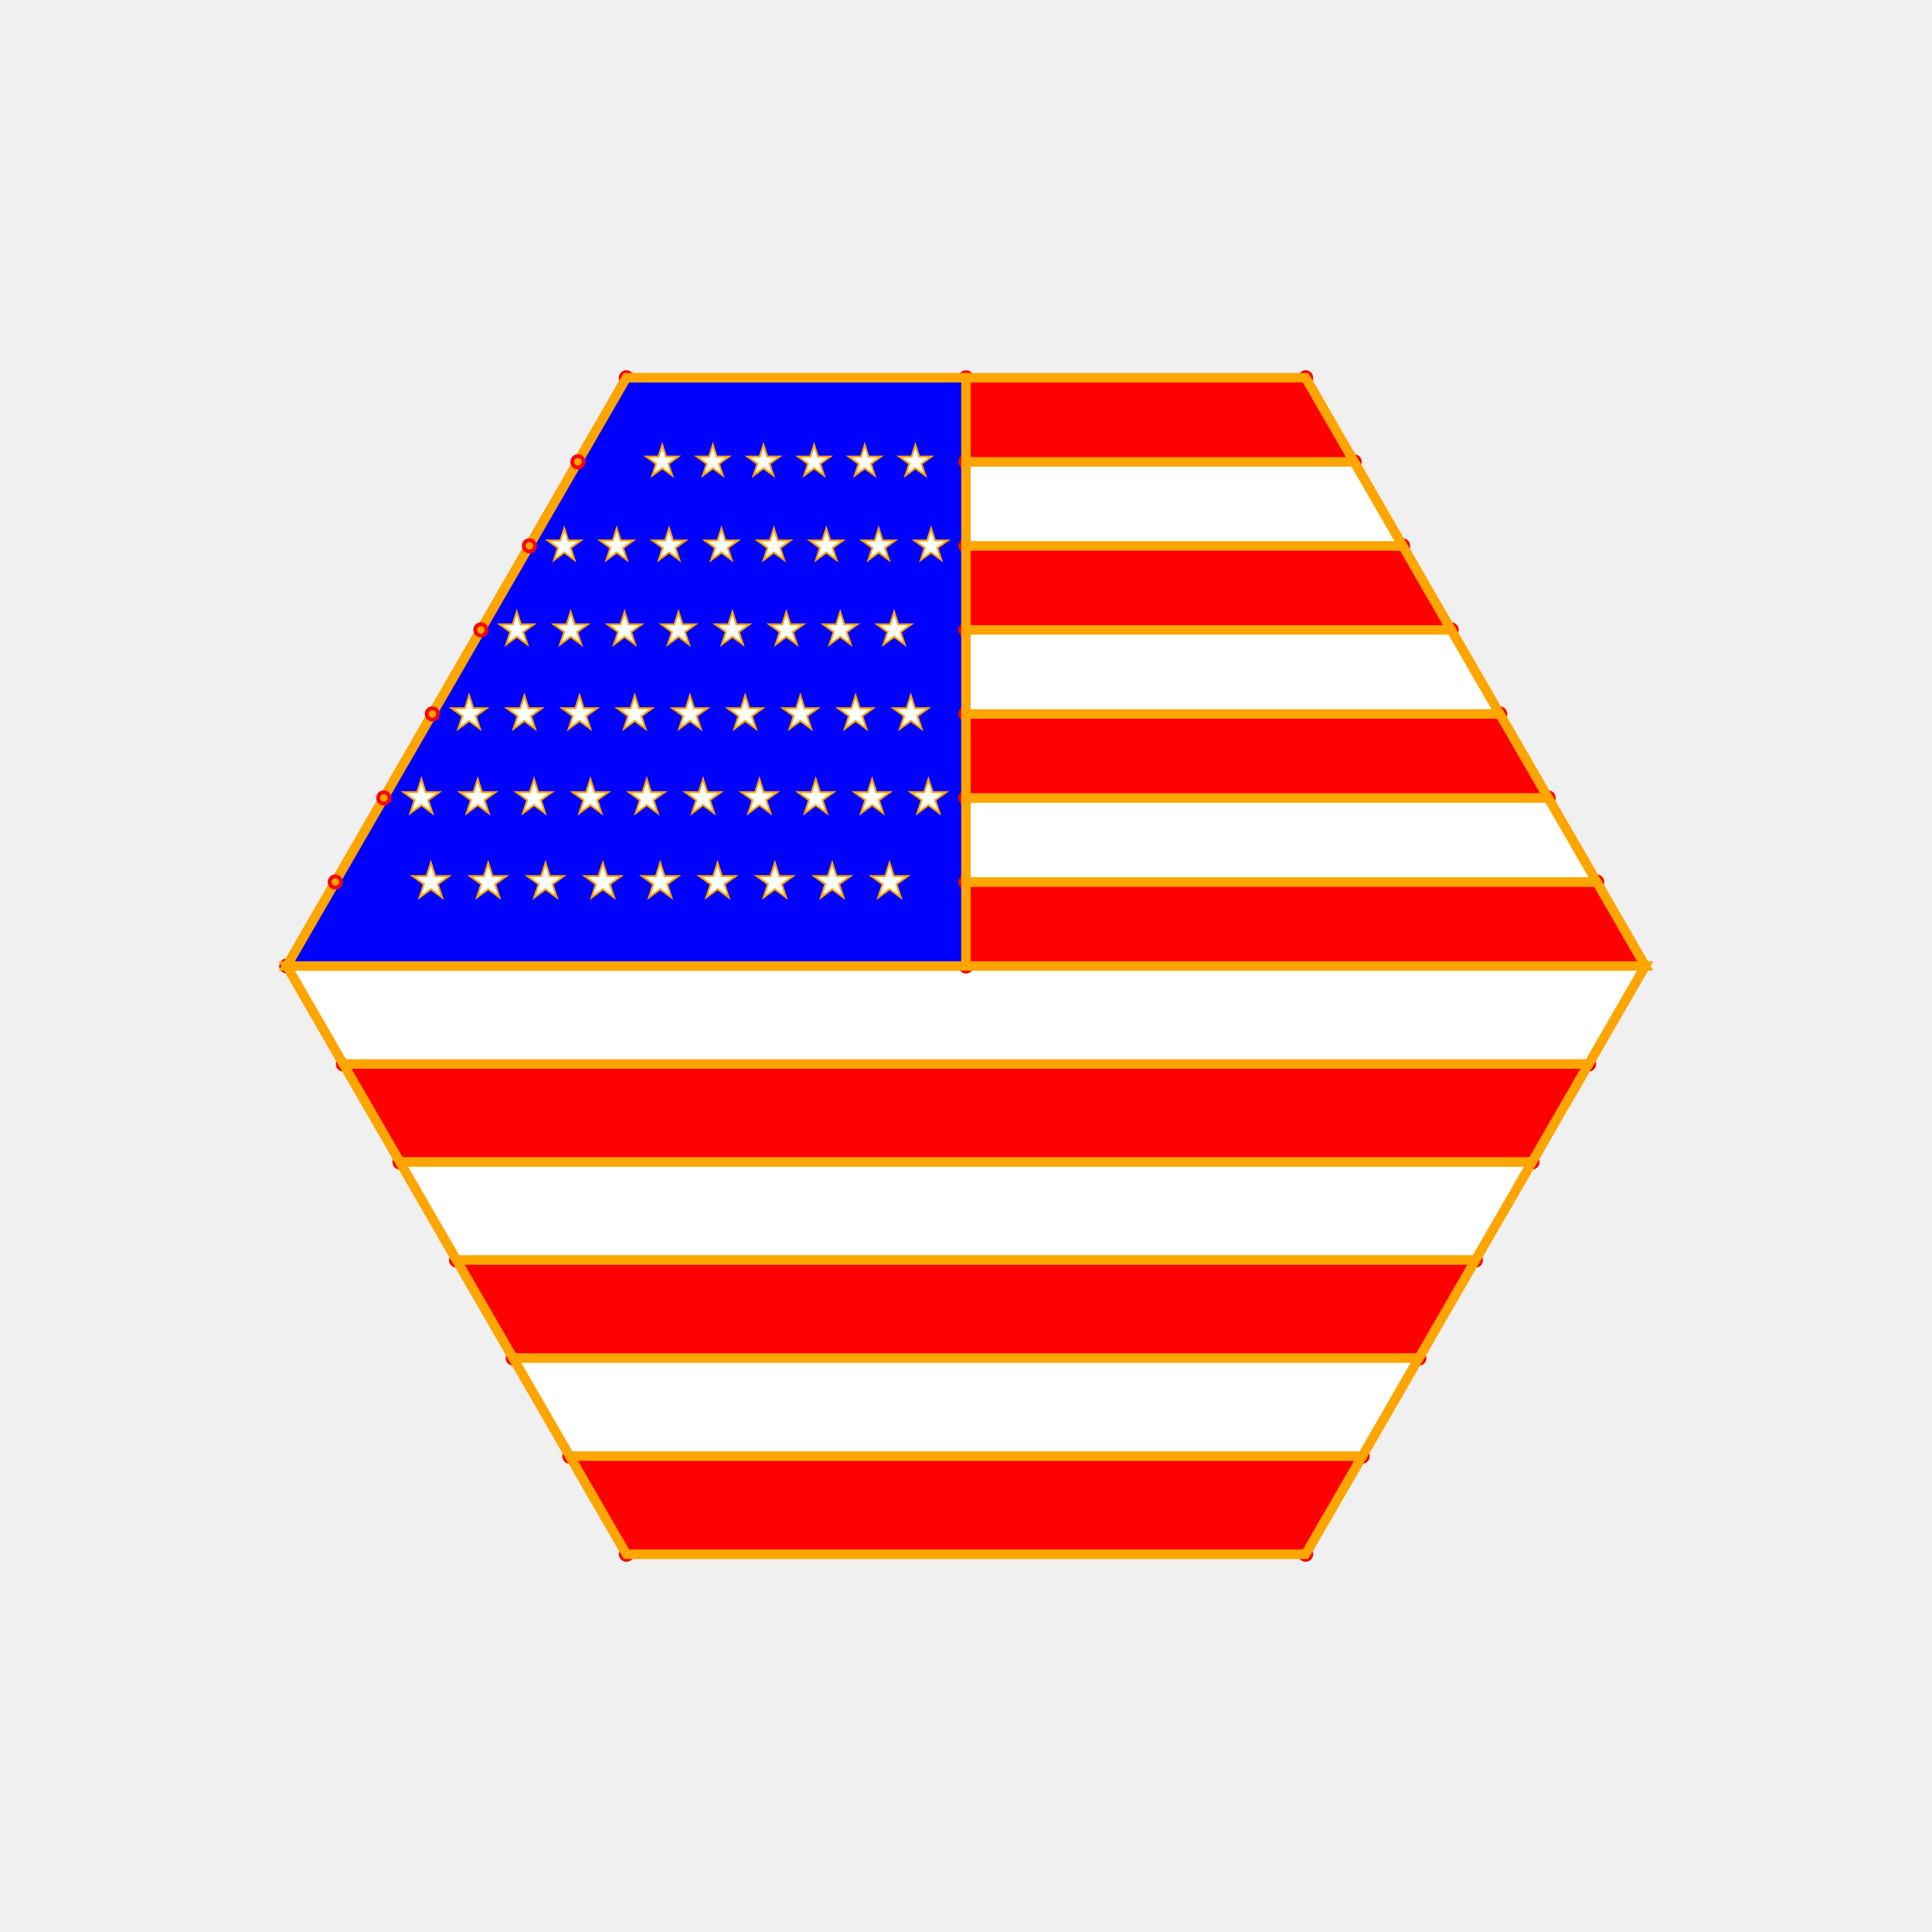
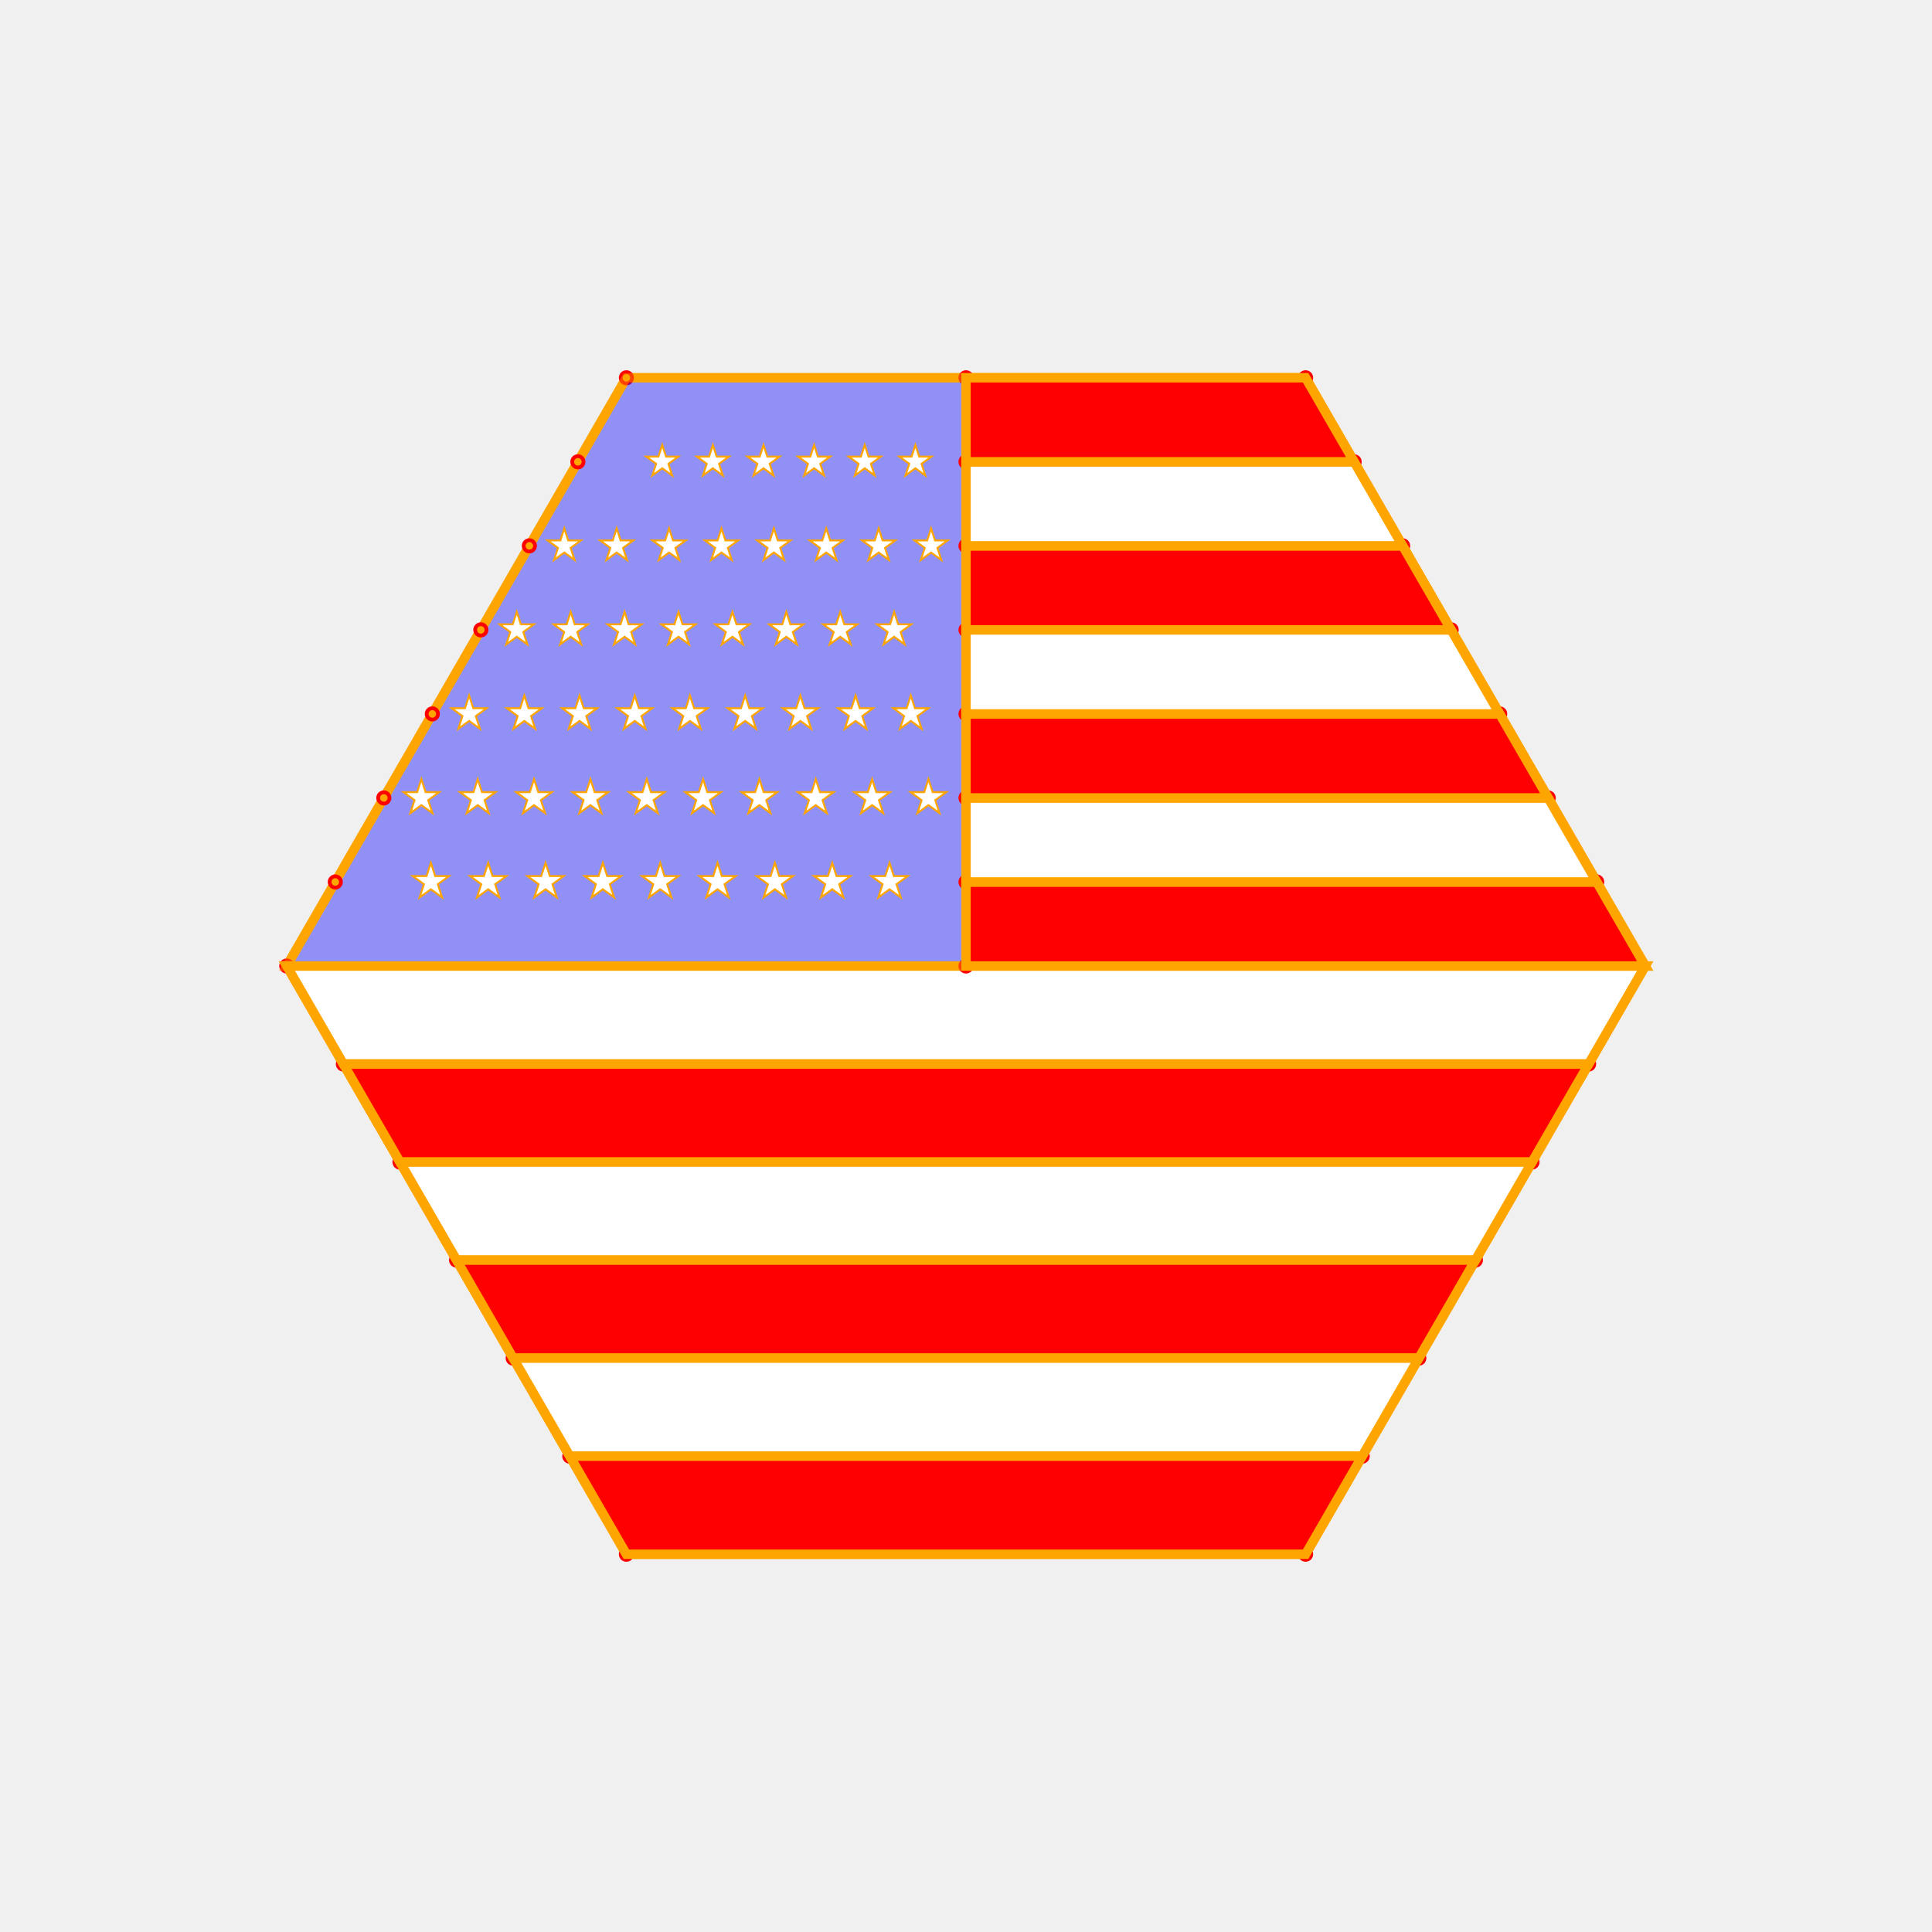
<svg xmlns="http://www.w3.org/2000/svg" width="1024" height="1024" desc="Created by KTab" version="1.2">
-   <path stroke="orange" stroke-width="5" fill="none" d="M 692.0 200.231 L 332.0 200.231 L 152.0 512.0 L 332.0 823.769 L 692.0 823.769 L 872.0 512.0 Z" />
+   <path stroke="orange" stroke-width="5" fill="none" opacity="1.0" d="M 692.0 200.231 L 332.0 200.231 L 152.0 512.0 L 332.0 823.769 L 692.0 823.769 L 872.0 512.0 Z" />
  <circle cx="152.0" cy="512.0" r="3" fill="none" stroke="red" stroke-width="2" />
  <circle cx="692.0" cy="823.769" r="3" fill="none" stroke="red" stroke-width="2" />
  <circle cx="332.0" cy="823.769" r="3" fill="none" stroke="red" stroke-width="2" />
  <circle cx="722" cy="771.808" r="3" fill="none" stroke="red" stroke-width="2" />
  <circle cx="752" cy="719.846" r="3" fill="none" stroke="red" stroke-width="2" />
  <circle cx="782" cy="667.885" r="3" fill="none" stroke="red" stroke-width="2" />
  <circle cx="812.0" cy="615.923" r="3" fill="none" stroke="red" stroke-width="2" />
  <circle cx="842" cy="563.962" r="3" fill="none" stroke="red" stroke-width="2" />
  <circle cx="302" cy="771.808" r="3" fill="none" stroke="red" stroke-width="2" />
  <circle cx="272" cy="719.846" r="3" fill="none" stroke="red" stroke-width="2" />
  <circle cx="242" cy="667.885" r="3" fill="none" stroke="red" stroke-width="2" />
  <circle cx="212" cy="615.923" r="3" fill="none" stroke="red" stroke-width="2" />
  <circle cx="182" cy="563.962" r="3" fill="none" stroke="red" stroke-width="2" />
-   <path stroke="orange" stroke-width="5" fill="white" d="M 182 563.962 L 842 563.962 L 872.0 512.0 L 152.0 512.0 Z" />
-   <path stroke="orange" stroke-width="5" fill="red" d="M 212 615.923 L 812.0 615.923 L 842 563.962 L 182 563.962 Z" />
-   <path stroke="orange" stroke-width="5" fill="white" d="M 242 667.885 L 782 667.885 L 812.0 615.923 L 212 615.923 Z" />
-   <path stroke="orange" stroke-width="5" fill="red" d="M 272 719.846 L 752 719.846 L 782 667.885 L 242 667.885 Z" />
-   <path stroke="orange" stroke-width="5" fill="white" d="M 302 771.808 L 722 771.808 L 752 719.846 L 272 719.846 Z" />
-   <path stroke="orange" stroke-width="5" fill="red" d="M 332.0 823.769 L 692.0 823.769 L 722 771.808 L 302 771.808 Z" />
+   <path stroke="orange" stroke-width="5" fill="white" opacity="1.0" d="M 182 563.962 L 842 563.962 L 872.0 512.0 L 152.0 512.0 Z" />
+   <path stroke="orange" stroke-width="5" fill="red" opacity="1.0" d="M 212 615.923 L 812.0 615.923 L 842 563.962 L 182 563.962 Z" />
+   <path stroke="orange" stroke-width="5" fill="white" opacity="1.0" d="M 242 667.885 L 782 667.885 L 812.0 615.923 L 212 615.923 Z" />
+   <path stroke="orange" stroke-width="5" fill="red" opacity="1.0" d="M 272 719.846 L 752 719.846 L 782 667.885 L 242 667.885 Z" />
+   <path stroke="orange" stroke-width="5" fill="white" opacity="1.0" d="M 302 771.808 L 722 771.808 L 752 719.846 L 272 719.846 Z" />
+   <path stroke="orange" stroke-width="5" fill="red" opacity="1.0" d="M 332.0 823.769 L 692.0 823.769 L 722 771.808 L 302 771.808 Z" />
  <circle cx="692.0" cy="200.231" r="3" fill="none" stroke="red" stroke-width="2" />
  <circle cx="717.714" cy="244.769" r="3" fill="none" stroke="red" stroke-width="2" />
  <circle cx="743.429" cy="289.308" r="3" fill="none" stroke="red" stroke-width="2" />
  <circle cx="769.143" cy="333.846" r="3" fill="none" stroke="red" stroke-width="2" />
  <circle cx="794.857" cy="378.385" r="3" fill="none" stroke="red" stroke-width="2" />
  <circle cx="820.571" cy="422.923" r="3" fill="none" stroke="red" stroke-width="2" />
  <circle cx="846.286" cy="467.462" r="3" fill="none" stroke="red" stroke-width="2" />
  <circle cx="332.0" cy="200.231" r="3" fill="none" stroke="red" stroke-width="2" />
  <circle cx="512.0" cy="512.0" r="3" fill="none" stroke="red" stroke-width="2" />
  <circle cx="512.0" cy="200.231" r="3" fill="none" stroke="red" stroke-width="2" />
-   <path stroke="orange" stroke-width="5" fill="blue" d="M 512.0 512.0 L 512.0 200.231 L 332.0 200.231 L 152.0 512.0 Z" />
+   <path stroke="orange" stroke-width="5" fill="blue" opacity="0.4" d="M 512.0 512.0 L 512.0 200.231 L 332.0 200.231 L 152.0 512.0 Z" />
  <circle cx="512.0" cy="244.769" r="3" fill="none" stroke="red" stroke-width="2" />
  <circle cx="512.0" cy="289.308" r="3" fill="none" stroke="red" stroke-width="2" />
  <circle cx="512.0" cy="333.846" r="3" fill="none" stroke="red" stroke-width="2" />
  <circle cx="512.0" cy="378.385" r="3" fill="none" stroke="red" stroke-width="2" />
  <circle cx="512" cy="422.923" r="3" fill="none" stroke="red" stroke-width="2" />
  <circle cx="512" cy="467.462" r="3" fill="none" stroke="red" stroke-width="2" />
-   <path stroke="orange" stroke-width="5" fill="red" d="M 872.0 512.0 L 846.286 467.462 L 512 467.462 L 512.0 512.0 Z" />
-   <path stroke="orange" stroke-width="5" fill="white" d="M 846.286 467.462 L 820.571 422.923 L 512 422.923 L 512 467.462 Z" />
-   <path stroke="orange" stroke-width="5" fill="red" d="M 820.571 422.923 L 794.857 378.385 L 512.0 378.385 L 512 422.923 Z" />
-   <path stroke="orange" stroke-width="5" fill="white" d="M 794.857 378.385 L 769.143 333.846 L 512.0 333.846 L 512.0 378.385 Z" />
-   <path stroke="orange" stroke-width="5" fill="red" d="M 769.143 333.846 L 743.429 289.308 L 512.0 289.308 L 512.0 333.846 Z" />
-   <path stroke="orange" stroke-width="5" fill="white" d="M 743.429 289.308 L 717.714 244.769 L 512.0 244.769 L 512.0 289.308 Z" />
-   <path stroke="orange" stroke-width="5" fill="red" d="M 717.714 244.769 L 692.0 200.231 L 512.0 200.231 L 512.0 244.769 Z" />
+   <path stroke="orange" stroke-width="5" fill="red" opacity="1.0" d="M 872.0 512.0 L 846.286 467.462 L 512 467.462 L 512.0 512.0 Z" />
+   <path stroke="orange" stroke-width="5" fill="white" opacity="1.0" d="M 846.286 467.462 L 820.571 422.923 L 512 422.923 L 512 467.462 Z" />
+   <path stroke="orange" stroke-width="5" fill="red" opacity="1.0" d="M 820.571 422.923 L 794.857 378.385 L 512.0 378.385 L 512 422.923 Z" />
+   <path stroke="orange" stroke-width="5" fill="white" opacity="1.0" d="M 794.857 378.385 L 769.143 333.846 L 512.0 333.846 L 512.0 378.385 Z" />
+   <path stroke="orange" stroke-width="5" fill="red" opacity="1.0" d="M 769.143 333.846 L 743.429 289.308 L 512.0 289.308 L 512.0 333.846 Z" />
+   <path stroke="orange" stroke-width="5" fill="white" opacity="1.0" d="M 743.429 289.308 L 717.714 244.769 L 512.0 244.769 L 512.0 289.308 Z" />
+   <path stroke="orange" stroke-width="5" fill="red" opacity="1.0" d="M 717.714 244.769 L 692.0 200.231 L 512.0 200.231 L 512.0 244.769 Z" />
  <circle cx="306.286" cy="244.769" r="3" fill="none" stroke="red" stroke-width="2" />
  <circle cx="280.571" cy="289.308" r="3" fill="none" stroke="red" stroke-width="2" />
  <circle cx="254.857" cy="333.846" r="3" fill="none" stroke="red" stroke-width="2" />
  <circle cx="229.143" cy="378.385" r="3" fill="none" stroke="red" stroke-width="2" />
  <circle cx="203.429" cy="422.923" r="3" fill="none" stroke="red" stroke-width="2" />
  <circle cx="177.714" cy="467.462" r="3" fill="none" stroke="red" stroke-width="2" />
-   <path stroke="orange" stroke-width="1" fill="white" d="M 228.364 457.332 L 226.089 464.331 L 218.73 464.331 L 224.684 468.657 L 222.409 475.657 L 228.364 471.331 L 234.318 475.657 L 232.044 468.657 L 237.998 464.331 L 230.638 464.331 Z" />
-   <path stroke="orange" stroke-width="1" fill="white" d="M 258.753 457.332 L 256.479 464.331 L 249.119 464.331 L 255.073 468.657 L 252.799 475.657 L 258.753 471.331 L 264.707 475.657 L 262.433 468.657 L 268.387 464.331 L 261.028 464.331 Z" />
-   <path stroke="orange" stroke-width="1" fill="white" d="M 289.143 457.332 L 286.869 464.331 L 279.509 464.331 L 285.463 468.657 L 283.189 475.657 L 289.143 471.331 L 295.097 475.657 L 292.823 468.657 L 298.777 464.331 L 291.417 464.331 Z" />
-   <path stroke="orange" stroke-width="1" fill="white" d="M 319.532 457.332 L 317.258 464.331 L 309.898 464.331 L 315.853 468.657 L 313.578 475.657 L 319.532 471.331 L 325.487 475.657 L 323.212 468.657 L 329.167 464.331 L 321.807 464.331 Z" />
-   <path stroke="orange" stroke-width="1" fill="white" d="M 349.922 457.332 L 347.648 464.331 L 340.288 464.331 L 346.242 468.657 L 343.968 475.657 L 349.922 471.331 L 355.876 475.657 L 353.602 468.657 L 359.556 464.331 L 352.196 464.331 Z" />
-   <path stroke="orange" stroke-width="1" fill="white" d="M 380.312 457.332 L 378.037 464.331 L 370.678 464.331 L 376.632 468.657 L 374.358 475.657 L 380.312 471.331 L 386.266 475.657 L 383.992 468.657 L 389.946 464.331 L 382.586 464.331 Z" />
-   <path stroke="orange" stroke-width="1" fill="white" d="M 410.701 457.332 L 408.427 464.331 L 401.067 464.331 L 407.021 468.657 L 404.747 475.657 L 410.701 471.331 L 416.655 475.657 L 414.381 468.657 L 420.335 464.331 L 412.976 464.331 Z" />
-   <path stroke="orange" stroke-width="1" fill="white" d="M 441.091 457.332 L 438.817 464.331 L 431.457 464.331 L 437.411 468.657 L 435.137 475.657 L 441.091 471.331 L 447.045 475.657 L 444.771 468.657 L 450.725 464.331 L 443.365 464.331 Z" />
-   <path stroke="orange" stroke-width="1" fill="white" d="M 471.481 457.332 L 469.206 464.331 L 461.846 464.331 L 467.801 468.657 L 465.526 475.657 L 471.481 471.331 L 477.435 475.657 L 475.16 468.657 L 481.115 464.331 L 473.755 464.331 Z" />
-   <path stroke="orange" stroke-width="1" fill="white" d="M 223.336 412.969 L 221.102 419.847 L 213.87 419.847 L 219.72 424.098 L 217.486 430.976 L 223.336 426.725 L 229.187 430.976 L 226.952 424.098 L 232.803 419.847 L 225.571 419.847 Z" />
-   <path stroke="orange" stroke-width="1" fill="white" d="M 253.198 412.969 L 250.963 419.847 L 243.731 419.847 L 249.582 424.098 L 247.347 430.976 L 253.198 426.725 L 259.049 430.976 L 256.814 424.098 L 262.665 419.847 L 255.433 419.847 Z" />
-   <path stroke="orange" stroke-width="1" fill="white" d="M 283.06 412.969 L 280.825 419.847 L 273.593 419.847 L 279.444 424.098 L 277.209 430.976 L 283.06 426.725 L 288.911 430.976 L 286.676 424.098 L 292.527 419.847 L 285.295 419.847 Z" />
-   <path stroke="orange" stroke-width="1" fill="white" d="M 312.922 412.969 L 310.687 419.847 L 303.455 419.847 L 309.306 424.098 L 307.071 430.976 L 312.922 426.725 L 318.772 430.976 L 316.538 424.098 L 322.388 419.847 L 315.156 419.847 Z" />
-   <path stroke="orange" stroke-width="1" fill="white" d="M 342.783 412.969 L 340.549 419.847 L 333.317 419.847 L 339.167 424.098 L 336.933 430.976 L 342.783 426.725 L 348.634 430.976 L 346.399 424.098 L 352.25 419.847 L 345.018 419.847 Z" />
-   <path stroke="orange" stroke-width="1" fill="white" d="M 372.645 412.969 L 370.41 419.847 L 363.178 419.847 L 369.029 424.098 L 366.794 430.976 L 372.645 426.725 L 378.496 430.976 L 376.261 424.098 L 382.112 419.847 L 374.88 419.847 Z" />
-   <path stroke="orange" stroke-width="1" fill="white" d="M 402.507 412.969 L 400.272 419.847 L 393.04 419.847 L 398.891 424.098 L 396.656 430.976 L 402.507 426.725 L 408.358 430.976 L 406.123 424.098 L 411.974 419.847 L 404.742 419.847 Z" />
-   <path stroke="orange" stroke-width="1" fill="white" d="M 432.369 412.969 L 430.134 419.847 L 422.902 419.847 L 428.753 424.098 L 426.518 430.976 L 432.369 426.725 L 438.219 430.976 L 435.985 424.098 L 441.835 419.847 L 434.603 419.847 Z" />
-   <path stroke="orange" stroke-width="1" fill="white" d="M 462.23 412.969 L 459.996 419.847 L 452.764 419.847 L 458.614 424.098 L 456.38 430.976 L 462.23 426.725 L 468.081 430.976 L 465.846 424.098 L 471.697 419.847 L 464.465 419.847 Z" />
-   <path stroke="orange" stroke-width="1" fill="white" d="M 492.092 412.969 L 489.857 419.847 L 482.625 419.847 L 488.476 424.098 L 486.241 430.976 L 492.092 426.725 L 497.943 430.976 L 495.708 424.098 L 501.559 419.847 L 494.327 419.847 Z" />
-   <path stroke="orange" stroke-width="1" fill="white" d="M 248.65 368.631 L 246.46 375.371 L 239.374 375.371 L 245.107 379.536 L 242.917 386.276 L 248.65 382.11 L 254.383 386.276 L 252.193 379.536 L 257.927 375.371 L 250.84 375.371 Z" />
-   <path stroke="orange" stroke-width="1" fill="white" d="M 277.911 368.631 L 275.721 375.371 L 268.635 375.371 L 274.368 379.536 L 272.178 386.276 L 277.911 382.11 L 283.644 386.276 L 281.455 379.536 L 287.188 375.371 L 280.101 375.371 Z" />
-   <path stroke="orange" stroke-width="1" fill="white" d="M 307.172 368.631 L 304.983 375.371 L 297.896 375.371 L 303.629 379.536 L 301.439 386.276 L 307.172 382.11 L 312.905 386.276 L 310.716 379.536 L 316.449 375.371 L 309.362 375.371 Z" />
-   <path stroke="orange" stroke-width="1" fill="white" d="M 336.433 368.631 L 334.244 375.371 L 327.157 375.371 L 332.89 379.536 L 330.7 386.276 L 336.433 382.11 L 342.167 386.276 L 339.977 379.536 L 345.71 375.371 L 338.623 375.371 Z" />
-   <path stroke="orange" stroke-width="1" fill="white" d="M 365.695 368.631 L 363.505 375.371 L 356.418 375.371 L 362.151 379.536 L 359.962 386.276 L 365.695 382.11 L 371.428 386.276 L 369.238 379.536 L 374.971 375.371 L 367.884 375.371 Z" />
-   <path stroke="orange" stroke-width="1" fill="white" d="M 394.956 368.631 L 392.766 375.371 L 385.679 375.371 L 391.412 379.536 L 389.223 386.276 L 394.956 382.11 L 400.689 386.276 L 398.499 379.536 L 404.232 375.371 L 397.146 375.371 Z" />
-   <path stroke="orange" stroke-width="1" fill="white" d="M 424.217 368.631 L 422.027 375.371 L 414.94 375.371 L 420.674 379.536 L 418.484 386.276 L 424.217 382.11 L 429.95 386.276 L 427.76 379.536 L 433.493 375.371 L 426.407 375.371 Z" />
-   <path stroke="orange" stroke-width="1" fill="white" d="M 453.478 368.631 L 451.288 375.371 L 444.202 375.371 L 449.935 379.536 L 447.745 386.276 L 453.478 382.11 L 459.211 386.276 L 457.021 379.536 L 462.754 375.371 L 455.668 375.371 Z" />
-   <path stroke="orange" stroke-width="1" fill="white" d="M 482.739 368.631 L 480.549 375.371 L 473.463 375.371 L 479.196 379.536 L 477.006 386.276 L 482.739 382.11 L 488.472 386.276 L 486.282 379.536 L 492.015 375.371 L 484.929 375.371 Z" />
-   <path stroke="orange" stroke-width="1" fill="white" d="M 273.905 324.322 L 271.767 330.903 L 264.847 330.903 L 270.445 334.97 L 268.307 341.551 L 273.905 337.484 L 279.503 341.551 L 277.364 334.97 L 282.962 330.903 L 276.043 330.903 Z" />
-   <path stroke="orange" stroke-width="1" fill="white" d="M 302.476 324.322 L 300.338 330.903 L 293.419 330.903 L 299.016 334.97 L 296.878 341.551 L 302.476 337.484 L 308.074 341.551 L 305.936 334.97 L 311.534 330.903 L 304.614 330.903 Z" />
-   <path stroke="orange" stroke-width="1" fill="white" d="M 331.048 324.322 L 328.909 330.903 L 321.99 330.903 L 327.588 334.97 L 325.45 341.551 L 331.048 337.484 L 336.646 341.551 L 334.507 334.97 L 340.105 330.903 L 333.186 330.903 Z" />
-   <path stroke="orange" stroke-width="1" fill="white" d="M 359.619 324.322 L 357.481 330.903 L 350.561 330.903 L 356.159 334.97 L 354.021 341.551 L 359.619 337.484 L 365.217 341.551 L 363.079 334.97 L 368.677 330.903 L 361.757 330.903 Z" />
-   <path stroke="orange" stroke-width="1" fill="white" d="M 388.19 324.322 L 386.052 330.903 L 379.133 330.903 L 384.731 334.97 L 382.593 341.551 L 388.19 337.484 L 393.788 341.551 L 391.65 334.97 L 397.248 330.903 L 390.329 330.903 Z" />
-   <path stroke="orange" stroke-width="1" fill="white" d="M 416.762 324.322 L 414.624 330.903 L 407.704 330.903 L 413.302 334.97 L 411.164 341.551 L 416.762 337.484 L 422.36 341.551 L 420.222 334.97 L 425.82 330.903 L 418.9 330.903 Z" />
-   <path stroke="orange" stroke-width="1" fill="white" d="M 445.333 324.322 L 443.195 330.903 L 436.276 330.903 L 441.874 334.97 L 439.735 341.551 L 445.333 337.484 L 450.931 341.551 L 448.793 334.97 L 454.391 330.903 L 447.472 330.903 Z" />
-   <path stroke="orange" stroke-width="1" fill="white" d="M 473.905 324.322 L 471.767 330.903 L 464.847 330.903 L 470.445 334.97 L 468.307 341.551 L 473.905 337.484 L 479.503 341.551 L 477.364 334.97 L 482.962 330.903 L 476.043 330.903 Z" />
-   <path stroke="orange" stroke-width="1" fill="white" d="M 299.086 280.051 L 297.007 286.447 L 290.282 286.447 L 295.723 290.4 L 293.645 296.797 L 299.086 292.844 L 304.527 296.797 L 302.449 290.4 L 307.89 286.447 L 301.164 286.447 Z" />
-   <path stroke="orange" stroke-width="1" fill="white" d="M 326.857 280.051 L 324.779 286.447 L 318.053 286.447 L 323.494 290.4 L 321.416 296.797 L 326.857 292.844 L 332.298 296.797 L 330.22 290.4 L 335.661 286.447 L 328.936 286.447 Z" />
-   <path stroke="orange" stroke-width="1" fill="white" d="M 354.629 280.051 L 352.55 286.447 L 345.825 286.447 L 351.266 290.4 L 349.187 296.797 L 354.629 292.844 L 360.07 296.797 L 357.991 290.4 L 363.433 286.447 L 356.707 286.447 Z" />
-   <path stroke="orange" stroke-width="1" fill="white" d="M 382.4 280.051 L 380.322 286.447 L 373.596 286.447 L 379.037 290.4 L 376.959 296.797 L 382.4 292.844 L 387.841 296.797 L 385.763 290.4 L 391.204 286.447 L 384.478 286.447 Z" />
-   <path stroke="orange" stroke-width="1" fill="white" d="M 410.171 280.051 L 408.093 286.447 L 401.367 286.447 L 406.809 290.4 L 404.73 296.797 L 410.171 292.844 L 415.613 296.797 L 413.534 290.4 L 418.975 286.447 L 412.25 286.447 Z" />
-   <path stroke="orange" stroke-width="1" fill="white" d="M 437.943 280.051 L 435.864 286.447 L 429.139 286.447 L 434.58 290.4 L 432.502 296.797 L 437.943 292.844 L 443.384 296.797 L 441.306 290.4 L 446.747 286.447 L 440.021 286.447 Z" />
-   <path stroke="orange" stroke-width="1" fill="white" d="M 465.714 280.051 L 463.636 286.447 L 456.91 286.447 L 462.351 290.4 L 460.273 296.797 L 465.714 292.844 L 471.155 296.797 L 469.077 290.4 L 474.518 286.447 L 467.793 286.447 Z" />
-   <path stroke="orange" stroke-width="1" fill="white" d="M 493.486 280.051 L 491.407 286.447 L 484.682 286.447 L 490.123 290.4 L 488.045 296.797 L 493.486 292.844 L 498.927 296.797 L 496.849 290.4 L 502.29 286.447 L 495.564 286.447 Z" />
-   <path stroke="orange" stroke-width="1" fill="white" d="M 351.006 235.825 L 348.998 242.005 L 342.5 242.005 L 347.757 245.825 L 345.749 252.005 L 351.006 248.186 L 356.263 252.005 L 354.255 245.825 L 359.513 242.005 L 353.014 242.005 Z" />
-   <path stroke="orange" stroke-width="1" fill="white" d="M 377.839 235.825 L 375.83 242.005 L 369.332 242.005 L 374.589 245.825 L 372.581 252.005 L 377.839 248.186 L 383.096 252.005 L 381.088 245.825 L 386.345 242.005 L 379.847 242.005 Z" />
-   <path stroke="orange" stroke-width="1" fill="white" d="M 404.671 235.825 L 402.663 242.005 L 396.164 242.005 L 401.422 245.825 L 399.414 252.005 L 404.671 248.186 L 409.928 252.005 L 407.92 245.825 L 413.177 242.005 L 406.679 242.005 Z" />
-   <path stroke="orange" stroke-width="1" fill="white" d="M 431.503 235.825 L 429.495 242.005 L 422.997 242.005 L 428.254 245.825 L 426.246 252.005 L 431.503 248.186 L 436.76 252.005 L 434.752 245.825 L 440.009 242.005 L 433.511 242.005 Z" />
-   <path stroke="orange" stroke-width="1" fill="white" d="M 458.335 235.825 L 456.327 242.005 L 449.829 242.005 L 455.086 245.825 L 453.078 252.005 L 458.335 248.186 L 463.593 252.005 L 461.585 245.825 L 466.842 242.005 L 460.343 242.005 Z" />
-   <path stroke="orange" stroke-width="1" fill="white" d="M 485.168 235.825 L 483.16 242.005 L 476.661 242.005 L 481.919 245.825 L 479.91 252.005 L 485.168 248.186 L 490.425 252.005 L 488.417 245.825 L 493.674 242.005 L 487.176 242.005 Z" />
+   <path stroke="orange" stroke-width="1" fill="white" opacity="1.0" d="M 228.364 457.332 L 226.089 464.331 L 218.73 464.331 L 224.684 468.657 L 222.409 475.657 L 228.364 471.331 L 234.318 475.657 L 232.044 468.657 L 237.998 464.331 L 230.638 464.331 Z" />
+   <path stroke="orange" stroke-width="1" fill="white" opacity="1.0" d="M 258.753 457.332 L 256.479 464.331 L 249.119 464.331 L 255.073 468.657 L 252.799 475.657 L 258.753 471.331 L 264.707 475.657 L 262.433 468.657 L 268.387 464.331 L 261.028 464.331 Z" />
+   <path stroke="orange" stroke-width="1" fill="white" opacity="1.0" d="M 289.143 457.332 L 286.869 464.331 L 279.509 464.331 L 285.463 468.657 L 283.189 475.657 L 289.143 471.331 L 295.097 475.657 L 292.823 468.657 L 298.777 464.331 L 291.417 464.331 Z" />
+   <path stroke="orange" stroke-width="1" fill="white" opacity="1.0" d="M 319.532 457.332 L 317.258 464.331 L 309.898 464.331 L 315.853 468.657 L 313.578 475.657 L 319.532 471.331 L 325.487 475.657 L 323.212 468.657 L 329.167 464.331 L 321.807 464.331 Z" />
+   <path stroke="orange" stroke-width="1" fill="white" opacity="1.0" d="M 349.922 457.332 L 347.648 464.331 L 340.288 464.331 L 346.242 468.657 L 343.968 475.657 L 349.922 471.331 L 355.876 475.657 L 353.602 468.657 L 359.556 464.331 L 352.196 464.331 Z" />
+   <path stroke="orange" stroke-width="1" fill="white" opacity="1.0" d="M 380.312 457.332 L 378.037 464.331 L 370.678 464.331 L 376.632 468.657 L 374.358 475.657 L 380.312 471.331 L 386.266 475.657 L 383.992 468.657 L 389.946 464.331 L 382.586 464.331 Z" />
+   <path stroke="orange" stroke-width="1" fill="white" opacity="1.0" d="M 410.701 457.332 L 408.427 464.331 L 401.067 464.331 L 407.021 468.657 L 404.747 475.657 L 410.701 471.331 L 416.655 475.657 L 414.381 468.657 L 420.335 464.331 L 412.976 464.331 Z" />
+   <path stroke="orange" stroke-width="1" fill="white" opacity="1.0" d="M 441.091 457.332 L 438.817 464.331 L 431.457 464.331 L 437.411 468.657 L 435.137 475.657 L 441.091 471.331 L 447.045 475.657 L 444.771 468.657 L 450.725 464.331 L 443.365 464.331 Z" />
+   <path stroke="orange" stroke-width="1" fill="white" opacity="1.0" d="M 471.481 457.332 L 469.206 464.331 L 461.846 464.331 L 467.801 468.657 L 465.526 475.657 L 471.481 471.331 L 477.435 475.657 L 475.16 468.657 L 481.115 464.331 L 473.755 464.331 Z" />
+   <path stroke="orange" stroke-width="1" fill="white" opacity="1.0" d="M 223.336 412.969 L 221.102 419.847 L 213.87 419.847 L 219.72 424.098 L 217.486 430.976 L 223.336 426.725 L 229.187 430.976 L 226.952 424.098 L 232.803 419.847 L 225.571 419.847 Z" />
+   <path stroke="orange" stroke-width="1" fill="white" opacity="1.0" d="M 253.198 412.969 L 250.963 419.847 L 243.731 419.847 L 249.582 424.098 L 247.347 430.976 L 253.198 426.725 L 259.049 430.976 L 256.814 424.098 L 262.665 419.847 L 255.433 419.847 Z" />
+   <path stroke="orange" stroke-width="1" fill="white" opacity="1.0" d="M 283.06 412.969 L 280.825 419.847 L 273.593 419.847 L 279.444 424.098 L 277.209 430.976 L 283.06 426.725 L 288.911 430.976 L 286.676 424.098 L 292.527 419.847 L 285.295 419.847 Z" />
+   <path stroke="orange" stroke-width="1" fill="white" opacity="1.0" d="M 312.922 412.969 L 310.687 419.847 L 303.455 419.847 L 309.306 424.098 L 307.071 430.976 L 312.922 426.725 L 318.772 430.976 L 316.538 424.098 L 322.388 419.847 L 315.156 419.847 Z" />
+   <path stroke="orange" stroke-width="1" fill="white" opacity="1.0" d="M 342.783 412.969 L 340.549 419.847 L 333.317 419.847 L 339.167 424.098 L 336.933 430.976 L 342.783 426.725 L 348.634 430.976 L 346.399 424.098 L 352.25 419.847 L 345.018 419.847 Z" />
+   <path stroke="orange" stroke-width="1" fill="white" opacity="1.0" d="M 372.645 412.969 L 370.41 419.847 L 363.178 419.847 L 369.029 424.098 L 366.794 430.976 L 372.645 426.725 L 378.496 430.976 L 376.261 424.098 L 382.112 419.847 L 374.88 419.847 Z" />
+   <path stroke="orange" stroke-width="1" fill="white" opacity="1.0" d="M 402.507 412.969 L 400.272 419.847 L 393.04 419.847 L 398.891 424.098 L 396.656 430.976 L 402.507 426.725 L 408.358 430.976 L 406.123 424.098 L 411.974 419.847 L 404.742 419.847 Z" />
+   <path stroke="orange" stroke-width="1" fill="white" opacity="1.0" d="M 432.369 412.969 L 430.134 419.847 L 422.902 419.847 L 428.753 424.098 L 426.518 430.976 L 432.369 426.725 L 438.219 430.976 L 435.985 424.098 L 441.835 419.847 L 434.603 419.847 Z" />
+   <path stroke="orange" stroke-width="1" fill="white" opacity="1.0" d="M 462.23 412.969 L 459.996 419.847 L 452.764 419.847 L 458.614 424.098 L 456.38 430.976 L 462.23 426.725 L 468.081 430.976 L 465.846 424.098 L 471.697 419.847 L 464.465 419.847 Z" />
+   <path stroke="orange" stroke-width="1" fill="white" opacity="1.0" d="M 492.092 412.969 L 489.857 419.847 L 482.625 419.847 L 488.476 424.098 L 486.241 430.976 L 492.092 426.725 L 497.943 430.976 L 495.708 424.098 L 501.559 419.847 L 494.327 419.847 Z" />
+   <path stroke="orange" stroke-width="1" fill="white" opacity="1.0" d="M 248.65 368.631 L 246.46 375.371 L 239.374 375.371 L 245.107 379.536 L 242.917 386.276 L 248.65 382.11 L 254.383 386.276 L 252.193 379.536 L 257.927 375.371 L 250.84 375.371 Z" />
+   <path stroke="orange" stroke-width="1" fill="white" opacity="1.0" d="M 277.911 368.631 L 275.721 375.371 L 268.635 375.371 L 274.368 379.536 L 272.178 386.276 L 277.911 382.11 L 283.644 386.276 L 281.455 379.536 L 287.188 375.371 L 280.101 375.371 Z" />
+   <path stroke="orange" stroke-width="1" fill="white" opacity="1.0" d="M 307.172 368.631 L 304.983 375.371 L 297.896 375.371 L 303.629 379.536 L 301.439 386.276 L 307.172 382.11 L 312.905 386.276 L 310.716 379.536 L 316.449 375.371 L 309.362 375.371 Z" />
+   <path stroke="orange" stroke-width="1" fill="white" opacity="1.0" d="M 336.433 368.631 L 334.244 375.371 L 327.157 375.371 L 332.89 379.536 L 330.7 386.276 L 336.433 382.11 L 342.167 386.276 L 339.977 379.536 L 345.71 375.371 L 338.623 375.371 Z" />
+   <path stroke="orange" stroke-width="1" fill="white" opacity="1.0" d="M 365.695 368.631 L 363.505 375.371 L 356.418 375.371 L 362.151 379.536 L 359.962 386.276 L 365.695 382.11 L 371.428 386.276 L 369.238 379.536 L 374.971 375.371 L 367.884 375.371 Z" />
+   <path stroke="orange" stroke-width="1" fill="white" opacity="1.0" d="M 394.956 368.631 L 392.766 375.371 L 385.679 375.371 L 391.412 379.536 L 389.223 386.276 L 394.956 382.11 L 400.689 386.276 L 398.499 379.536 L 404.232 375.371 L 397.146 375.371 Z" />
+   <path stroke="orange" stroke-width="1" fill="white" opacity="1.0" d="M 424.217 368.631 L 422.027 375.371 L 414.94 375.371 L 420.674 379.536 L 418.484 386.276 L 424.217 382.11 L 429.95 386.276 L 427.76 379.536 L 433.493 375.371 L 426.407 375.371 Z" />
+   <path stroke="orange" stroke-width="1" fill="white" opacity="1.0" d="M 453.478 368.631 L 451.288 375.371 L 444.202 375.371 L 449.935 379.536 L 447.745 386.276 L 453.478 382.11 L 459.211 386.276 L 457.021 379.536 L 462.754 375.371 L 455.668 375.371 Z" />
+   <path stroke="orange" stroke-width="1" fill="white" opacity="1.0" d="M 482.739 368.631 L 480.549 375.371 L 473.463 375.371 L 479.196 379.536 L 477.006 386.276 L 482.739 382.11 L 488.472 386.276 L 486.282 379.536 L 492.015 375.371 L 484.929 375.371 Z" />
+   <path stroke="orange" stroke-width="1" fill="white" opacity="1.0" d="M 273.905 324.322 L 271.767 330.903 L 264.847 330.903 L 270.445 334.97 L 268.307 341.551 L 273.905 337.484 L 279.503 341.551 L 277.364 334.97 L 282.962 330.903 L 276.043 330.903 Z" />
+   <path stroke="orange" stroke-width="1" fill="white" opacity="1.0" d="M 302.476 324.322 L 300.338 330.903 L 293.419 330.903 L 299.016 334.97 L 296.878 341.551 L 302.476 337.484 L 308.074 341.551 L 305.936 334.97 L 311.534 330.903 L 304.614 330.903 Z" />
+   <path stroke="orange" stroke-width="1" fill="white" opacity="1.0" d="M 331.048 324.322 L 328.909 330.903 L 321.99 330.903 L 327.588 334.97 L 325.45 341.551 L 331.048 337.484 L 336.646 341.551 L 334.507 334.97 L 340.105 330.903 L 333.186 330.903 Z" />
+   <path stroke="orange" stroke-width="1" fill="white" opacity="1.0" d="M 359.619 324.322 L 357.481 330.903 L 350.561 330.903 L 356.159 334.97 L 354.021 341.551 L 359.619 337.484 L 365.217 341.551 L 363.079 334.97 L 368.677 330.903 L 361.757 330.903 Z" />
+   <path stroke="orange" stroke-width="1" fill="white" opacity="1.0" d="M 388.19 324.322 L 386.052 330.903 L 379.133 330.903 L 384.731 334.97 L 382.593 341.551 L 388.19 337.484 L 393.788 341.551 L 391.65 334.97 L 397.248 330.903 L 390.329 330.903 Z" />
+   <path stroke="orange" stroke-width="1" fill="white" opacity="1.0" d="M 416.762 324.322 L 414.624 330.903 L 407.704 330.903 L 413.302 334.97 L 411.164 341.551 L 416.762 337.484 L 422.36 341.551 L 420.222 334.97 L 425.82 330.903 L 418.9 330.903 Z" />
+   <path stroke="orange" stroke-width="1" fill="white" opacity="1.0" d="M 445.333 324.322 L 443.195 330.903 L 436.276 330.903 L 441.874 334.97 L 439.735 341.551 L 445.333 337.484 L 450.931 341.551 L 448.793 334.97 L 454.391 330.903 L 447.472 330.903 Z" />
+   <path stroke="orange" stroke-width="1" fill="white" opacity="1.0" d="M 473.905 324.322 L 471.767 330.903 L 464.847 330.903 L 470.445 334.97 L 468.307 341.551 L 473.905 337.484 L 479.503 341.551 L 477.364 334.97 L 482.962 330.903 L 476.043 330.903 Z" />
+   <path stroke="orange" stroke-width="1" fill="white" opacity="1.0" d="M 299.086 280.051 L 297.007 286.447 L 290.282 286.447 L 295.723 290.4 L 293.645 296.797 L 299.086 292.844 L 304.527 296.797 L 302.449 290.4 L 307.89 286.447 L 301.164 286.447 Z" />
+   <path stroke="orange" stroke-width="1" fill="white" opacity="1.0" d="M 326.857 280.051 L 324.779 286.447 L 318.053 286.447 L 323.494 290.4 L 321.416 296.797 L 326.857 292.844 L 332.298 296.797 L 330.22 290.4 L 335.661 286.447 L 328.936 286.447 Z" />
+   <path stroke="orange" stroke-width="1" fill="white" opacity="1.0" d="M 354.629 280.051 L 352.55 286.447 L 345.825 286.447 L 351.266 290.4 L 349.187 296.797 L 354.629 292.844 L 360.07 296.797 L 357.991 290.4 L 363.433 286.447 L 356.707 286.447 Z" />
+   <path stroke="orange" stroke-width="1" fill="white" opacity="1.0" d="M 382.4 280.051 L 380.322 286.447 L 373.596 286.447 L 379.037 290.4 L 376.959 296.797 L 382.4 292.844 L 387.841 296.797 L 385.763 290.4 L 391.204 286.447 L 384.478 286.447 Z" />
+   <path stroke="orange" stroke-width="1" fill="white" opacity="1.0" d="M 410.171 280.051 L 408.093 286.447 L 401.367 286.447 L 406.809 290.4 L 404.73 296.797 L 410.171 292.844 L 415.613 296.797 L 413.534 290.4 L 418.975 286.447 L 412.25 286.447 Z" />
+   <path stroke="orange" stroke-width="1" fill="white" opacity="1.0" d="M 437.943 280.051 L 435.864 286.447 L 429.139 286.447 L 434.58 290.4 L 432.502 296.797 L 437.943 292.844 L 443.384 296.797 L 441.306 290.4 L 446.747 286.447 L 440.021 286.447 Z" />
+   <path stroke="orange" stroke-width="1" fill="white" opacity="1.0" d="M 465.714 280.051 L 463.636 286.447 L 456.91 286.447 L 462.351 290.4 L 460.273 296.797 L 465.714 292.844 L 471.155 296.797 L 469.077 290.4 L 474.518 286.447 L 467.793 286.447 Z" />
+   <path stroke="orange" stroke-width="1" fill="white" opacity="1.0" d="M 493.486 280.051 L 491.407 286.447 L 484.682 286.447 L 490.123 290.4 L 488.045 296.797 L 493.486 292.844 L 498.927 296.797 L 496.849 290.4 L 502.29 286.447 L 495.564 286.447 Z" />
+   <path stroke="orange" stroke-width="1" fill="white" opacity="1.0" d="M 351.006 235.825 L 348.998 242.005 L 342.5 242.005 L 347.757 245.825 L 345.749 252.005 L 351.006 248.186 L 356.263 252.005 L 354.255 245.825 L 359.513 242.005 L 353.014 242.005 Z" />
+   <path stroke="orange" stroke-width="1" fill="white" opacity="1.0" d="M 377.839 235.825 L 375.83 242.005 L 369.332 242.005 L 374.589 245.825 L 372.581 252.005 L 377.839 248.186 L 383.096 252.005 L 381.088 245.825 L 386.345 242.005 L 379.847 242.005 Z" />
+   <path stroke="orange" stroke-width="1" fill="white" opacity="1.0" d="M 404.671 235.825 L 402.663 242.005 L 396.164 242.005 L 401.422 245.825 L 399.414 252.005 L 404.671 248.186 L 409.928 252.005 L 407.92 245.825 L 413.177 242.005 L 406.679 242.005 Z" />
+   <path stroke="orange" stroke-width="1" fill="white" opacity="1.0" d="M 431.503 235.825 L 429.495 242.005 L 422.997 242.005 L 428.254 245.825 L 426.246 252.005 L 431.503 248.186 L 436.76 252.005 L 434.752 245.825 L 440.009 242.005 L 433.511 242.005 Z" />
+   <path stroke="orange" stroke-width="1" fill="white" opacity="1.0" d="M 458.335 235.825 L 456.327 242.005 L 449.829 242.005 L 455.086 245.825 L 453.078 252.005 L 458.335 248.186 L 463.593 252.005 L 461.585 245.825 L 466.842 242.005 L 460.343 242.005 Z" />
+   <path stroke="orange" stroke-width="1" fill="white" opacity="1.0" d="M 485.168 235.825 L 483.16 242.005 L 476.661 242.005 L 481.919 245.825 L 479.91 252.005 L 485.168 248.186 L 490.425 252.005 L 488.417 245.825 L 493.674 242.005 L 487.176 242.005 Z" />
</svg>
